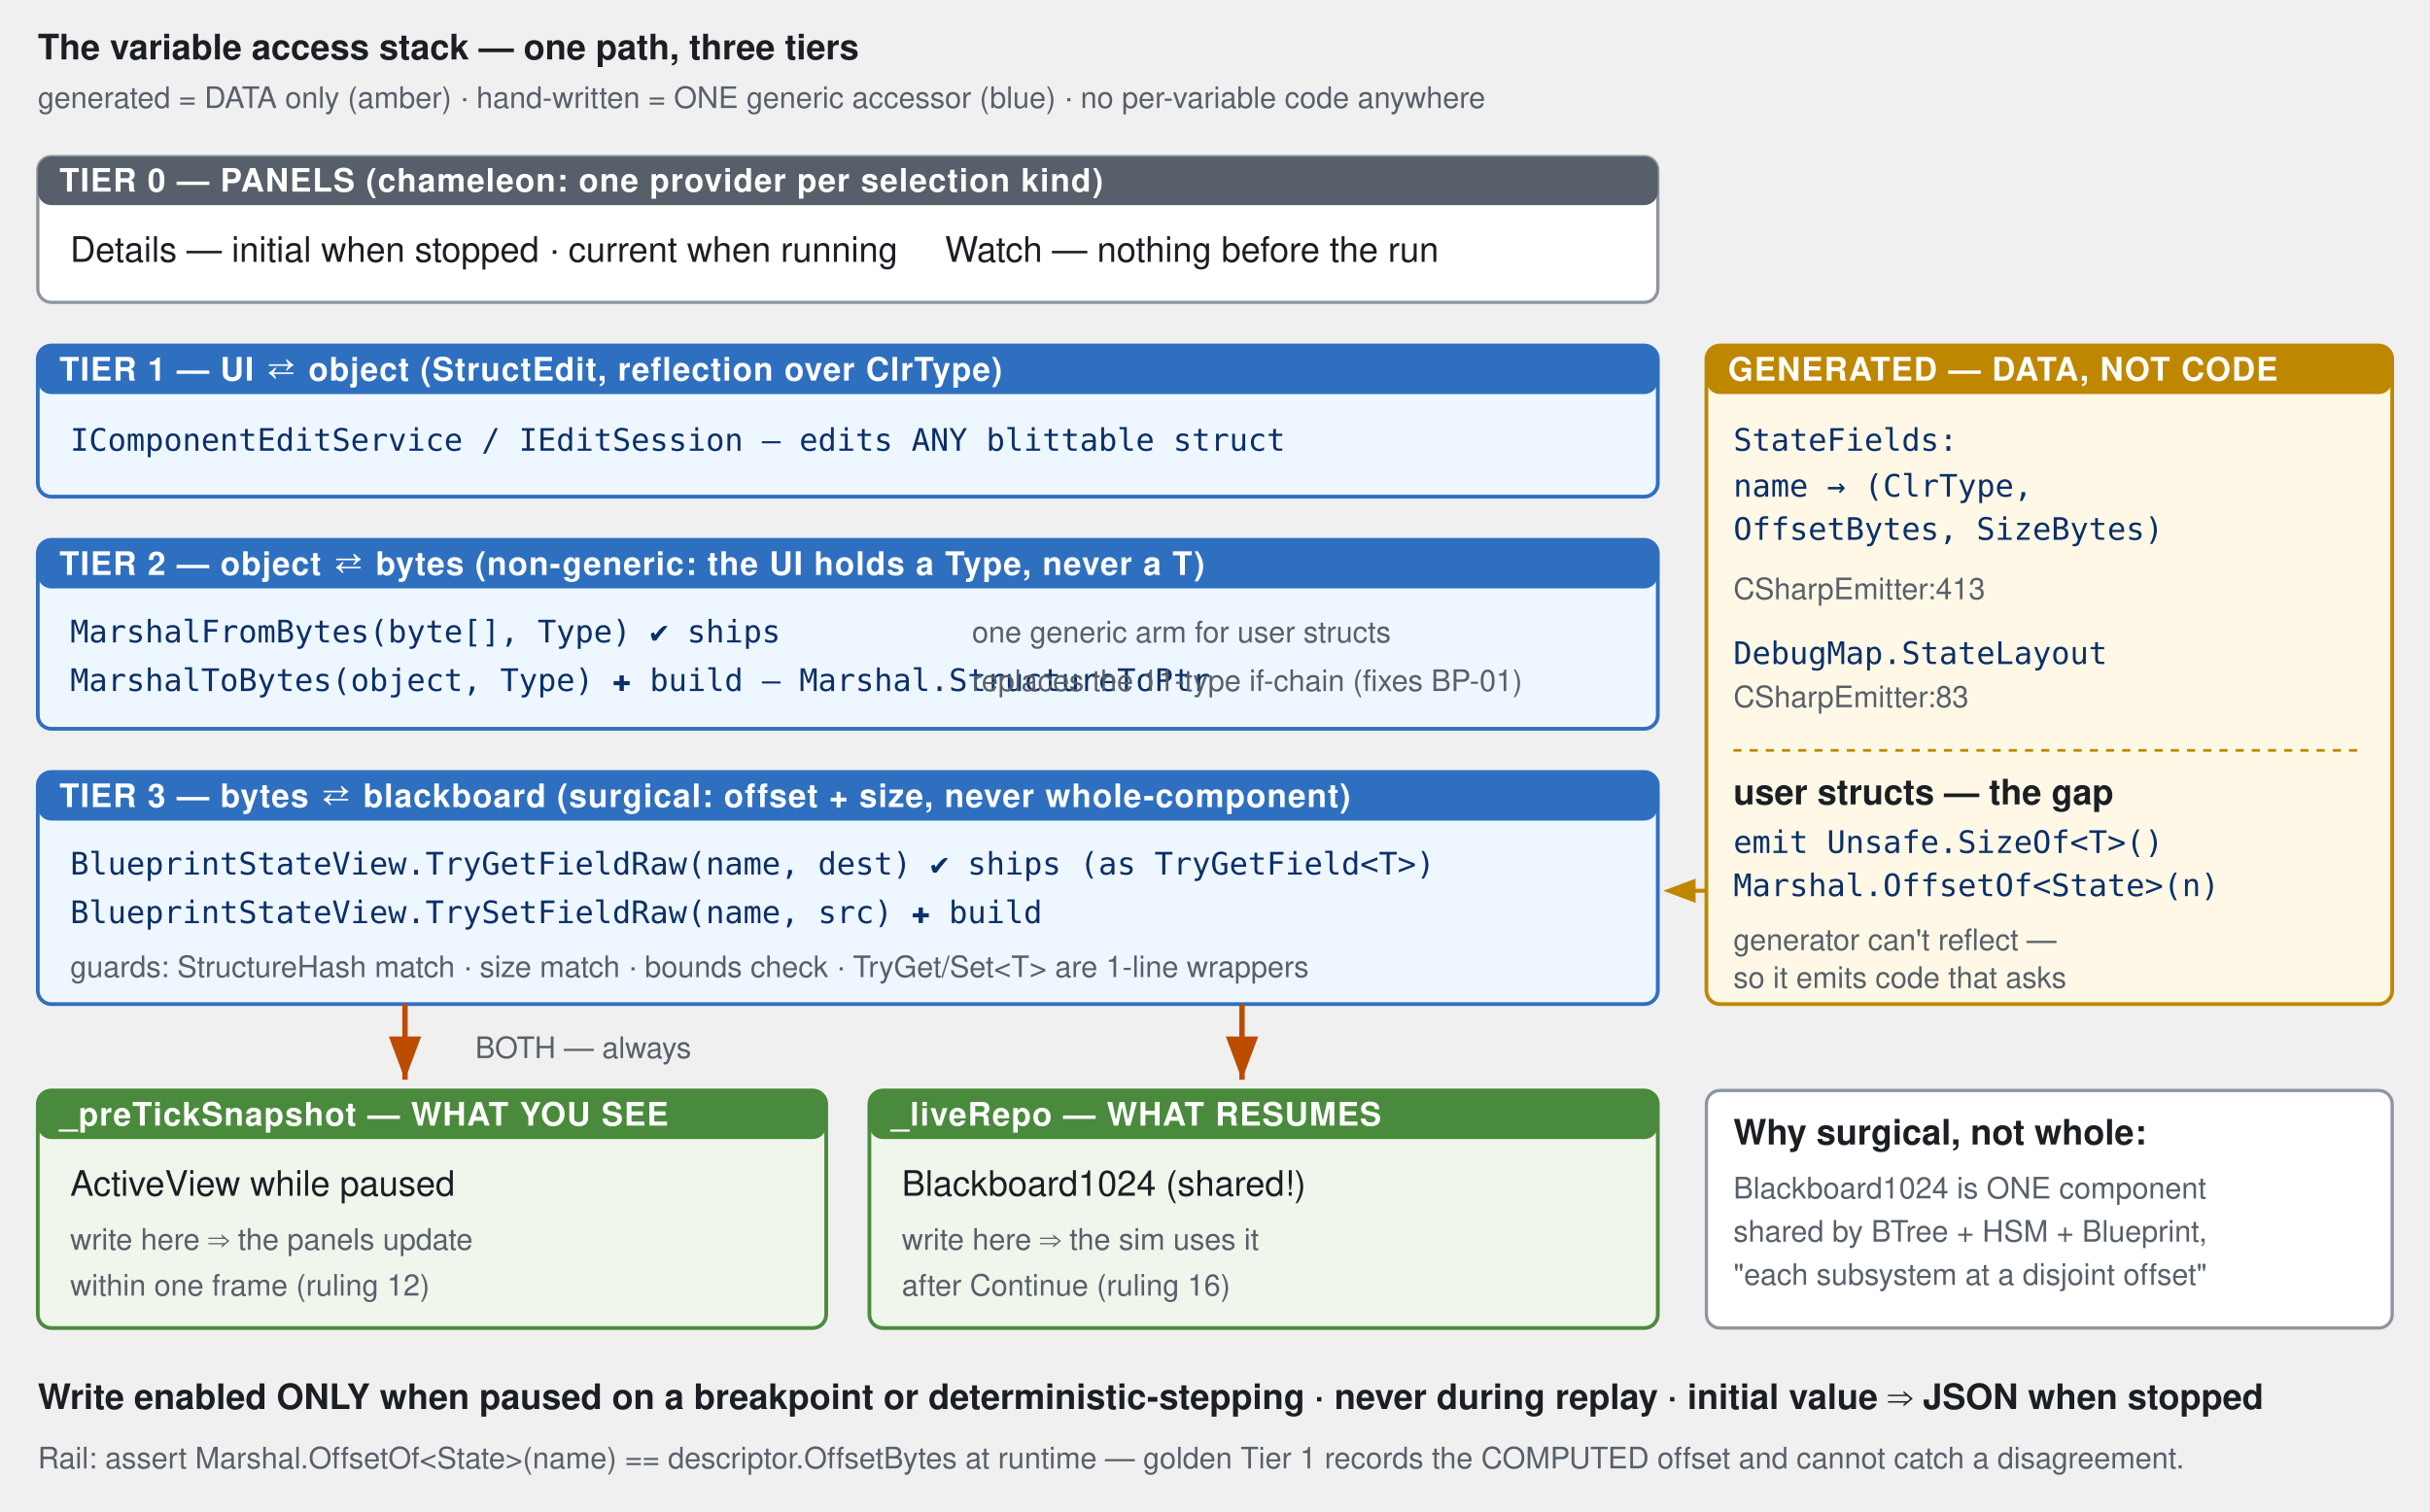
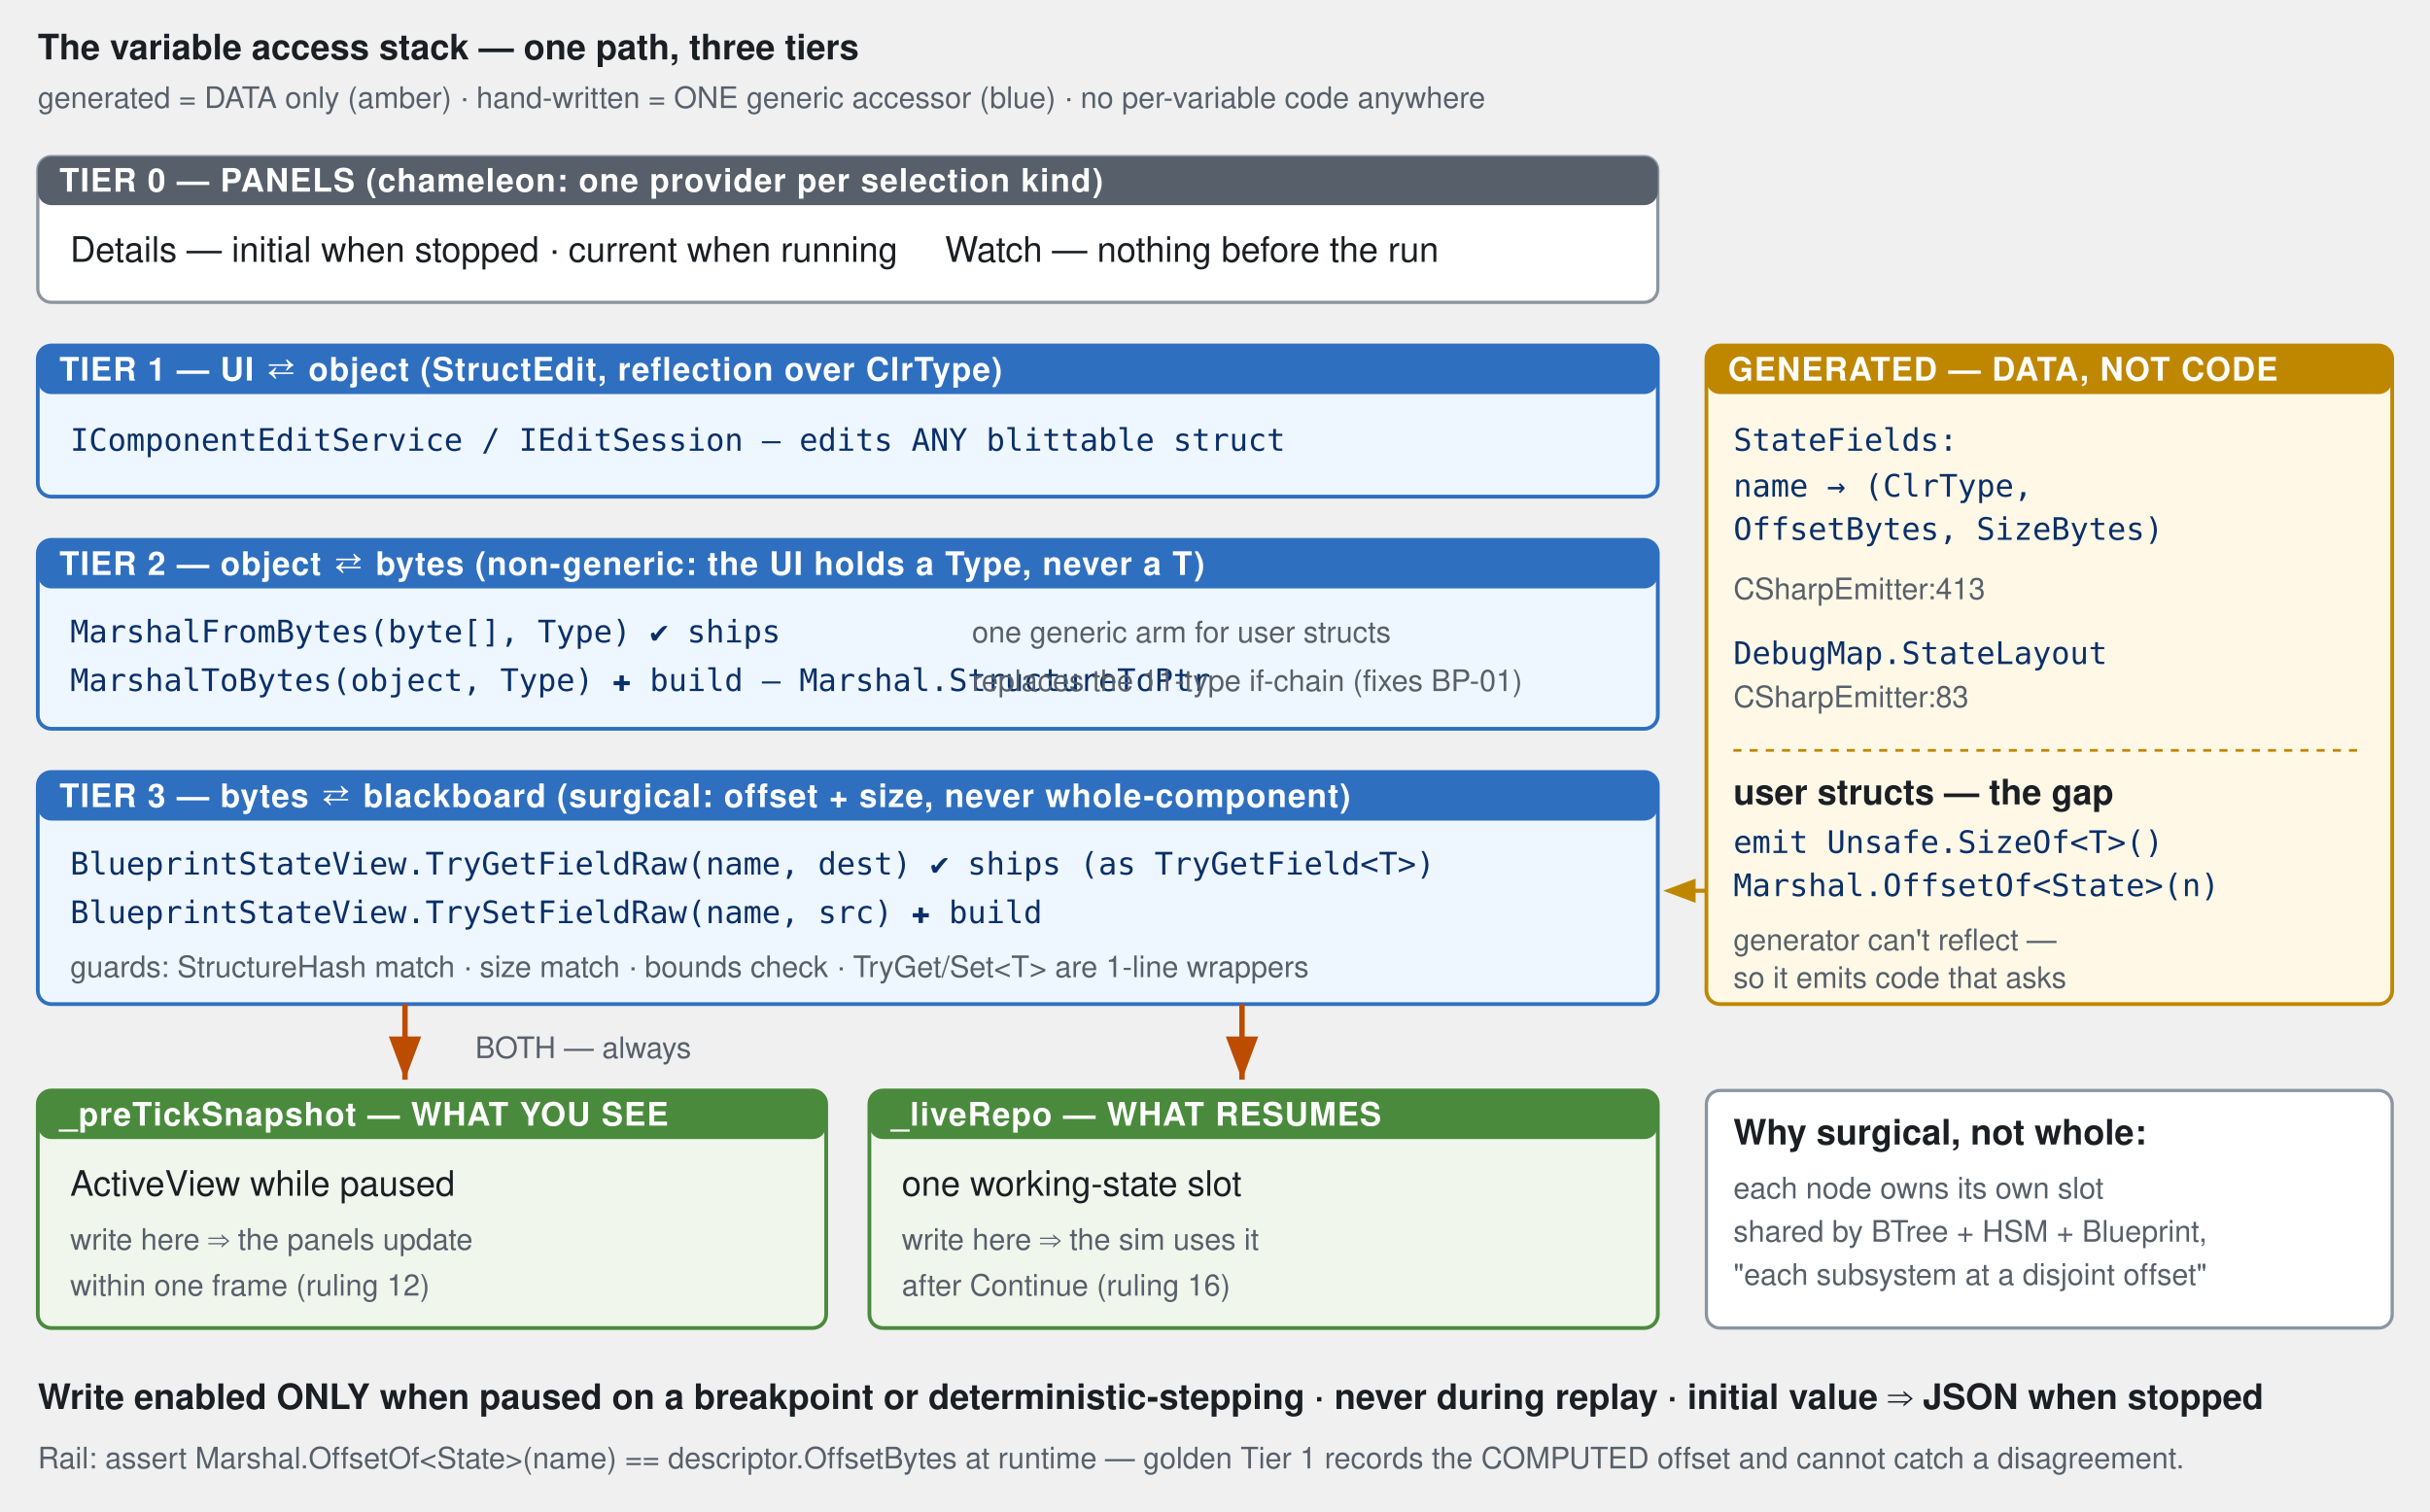
<svg xmlns="http://www.w3.org/2000/svg" viewBox="0 0 900 560" width="900" height="560" font-family="Segoe UI, Helvetica, Arial, sans-serif">
  <style>
    .t   { font-size:13px; fill:#1b1f24; }
    .tb  { font-size:13px; fill:#1b1f24; font-weight:600; }
    .s   { font-size:11px; fill:#57606a; }
    .m   { font-size:11.5px; fill:#0a3069; font-family:ui-monospace, Consolas, monospace; }
    .hd  { font-size:12px; fill:#ffffff; font-weight:700; letter-spacing:.4px; }
    .box { fill:#ffffff; stroke:#8c959f; stroke-width:1.2; rx:5; }
    .gen { fill:#fff8e6; stroke:#bf8700; stroke-width:1.4; rx:5; }
    .hw  { fill:#eef6ff; stroke:#2f6fbf; stroke-width:1.4; rx:5; }
    .mem { fill:#f0f6ec; stroke:#4a8a3c; stroke-width:1.4; rx:5; }
    .arr { stroke:#57606a; stroke-width:1.6; fill:none; marker-end:url(#a); }
    .arrw{ stroke:#bc4c00; stroke-width:2; fill:none; marker-end:url(#aw); }
    .dash{ stroke:#bf8700; stroke-width:1.5; fill:none; stroke-dasharray:5 3; marker-end:url(#ag); }
  </style>
  <defs>
    <marker id="a" markerWidth="9" markerHeight="9" refX="8" refY="3" orient="auto">
      <path d="M0,0 L8,3 L0,6 z" fill="#57606a" />
    </marker>
    <marker id="aw" markerWidth="9" markerHeight="9" refX="8" refY="3" orient="auto">
      <path d="M0,0 L8,3 L0,6 z" fill="#bc4c00" />
    </marker>
    <marker id="ag" markerWidth="9" markerHeight="9" refX="8" refY="3" orient="auto">
      <path d="M0,0 L8,3 L0,6 z" fill="#bf8700" />
    </marker>
  </defs>
  <text x="14" y="22" class="tb" font-size="15">The variable access stack — one path, three tiers</text>
  <text x="14" y="40" class="s">generated = DATA only (amber) · hand-written = ONE generic accessor (blue) · no per-variable code anywhere</text>
  <rect x="14" y="58" width="600" height="54" class="box" />
  <rect x="14" y="58" width="600" height="18" fill="#57606a" rx="5" />
  <text x="22" y="71" class="hd">TIER 0 — PANELS (chameleon: one provider per selection kind)</text>
  <text x="26" y="97" class="t">Details — initial when stopped · current when running</text>
  <text x="350" y="97" class="t">Watch — nothing before the run</text>
  <rect x="14" y="128" width="600" height="56" class="hw" />
  <rect x="14" y="128" width="600" height="18" fill="#2f6fbf" rx="5" />
  <text x="22" y="141" class="hd">TIER 1 — UI ⇄ object   (StructEdit, reflection over ClrType)</text>
  <text x="26" y="167" class="m">IComponentEditService / IEditSession — edits ANY blittable struct</text>
  <rect x="14" y="200" width="600" height="70" class="hw" />
  <rect x="14" y="200" width="600" height="18" fill="#2f6fbf" rx="5" />
  <text x="22" y="213" class="hd">TIER 2 — object ⇄ bytes   (non-generic: the UI holds a Type, never a T)</text>
  <text x="26" y="238" class="m">MarshalFromBytes(byte[], Type)   ✔ ships</text>
  <text x="26" y="256" class="m">MarshalToBytes(object, Type)     ✚ build  — Marshal.StructureToPtr</text>
  <text x="360" y="238" class="s">one generic arm for user structs</text>
  <text x="360" y="256" class="s">replaces the 11-type if-chain (fixes BP-01)</text>
  <rect x="14" y="286" width="600" height="86" class="hw" />
  <rect x="14" y="286" width="600" height="18" fill="#2f6fbf" rx="5" />
  <text x="22" y="299" class="hd">TIER 3 — bytes ⇄ blackboard   (surgical: offset + size, never whole-component)</text>
  <text x="26" y="324" class="m">BlueprintStateView.TryGetFieldRaw(name, dest)   ✔ ships (as TryGetField&lt;T&gt;)</text>
  <text x="26" y="342" class="m">BlueprintStateView.TrySetFieldRaw(name, src)    ✚ build</text>
  <text x="26" y="362" class="s">guards: StructureHash match · size match · bounds check · TryGet/Set&lt;T&gt; are 1-line wrappers</text>
  <rect x="632" y="128" width="254" height="244" class="gen" />
  <rect x="632" y="128" width="254" height="18" fill="#bf8700" rx="5" />
  <text x="640" y="141" class="hd">GENERATED — DATA, NOT CODE</text>
  <text x="642" y="167" class="m">StateFields:</text>
  <text x="642" y="184" class="m">  name → (ClrType,</text>
  <text x="642" y="200" class="m">   OffsetBytes, SizeBytes)</text>
  <text x="642" y="222" class="s">CSharpEmitter:413</text>
  <text x="642" y="246" class="m">DebugMap.StateLayout</text>
  <text x="642" y="262" class="s">CSharpEmitter:83</text>
  <line x1="642" y1="278" x2="876" y2="278" stroke="#bf8700" stroke-width="1" stroke-dasharray="3 3" />
  <text x="642" y="298" class="tb" font-size="12">user structs — the gap</text>
  <text x="642" y="316" class="m">emit Unsafe.SizeOf&lt;T&gt;()</text>
  <text x="642" y="332" class="m">Marshal.OffsetOf&lt;State&gt;(n)</text>
  <text x="642" y="352" class="s">generator can't reflect —</text>
  <text x="642" y="366" class="s">so it emits code that asks</text>
  <path class="dash" d="M632 330 L616 330" />
  <rect x="14" y="404" width="292" height="88" class="mem" />
  <rect x="14" y="404" width="292" height="18" fill="#4a8a3c" rx="5" />
  <text x="22" y="417" class="hd">_preTickSnapshot — WHAT YOU SEE</text>
  <text x="26" y="443" class="t">ActiveView while paused</text>
  <text x="26" y="463" class="s">write here ⇒ the panels update</text>
  <text x="26" y="480" class="s">within one frame (ruling 12)</text>
  <rect x="322" y="404" width="292" height="88" class="mem" />
  <rect x="322" y="404" width="292" height="18" fill="#4a8a3c" rx="5" />
  <text x="330" y="417" class="hd">_liveRepo — WHAT RESUMES</text>
-   <text x="334" y="443" class="t">Blackboard1024 (shared!)</text>
+   <text x="334" y="443" class="t">one working-state slot</text>
  <text x="334" y="463" class="s">write here ⇒ the sim uses it</text>
  <text x="334" y="480" class="s">after Continue (ruling 16)</text>
  <path class="arrw" d="M150 372 L150 400" />
  <path class="arrw" d="M460 372 L460 400" />
  <text x="176" y="392" class="s" fill="#bc4c00">BOTH — always</text>
  <rect x="632" y="404" width="254" height="88" class="box" />
  <text x="642" y="424" class="tb" font-size="12">Why surgical, not whole:</text>
-   <text x="642" y="444" class="s">Blackboard1024 is ONE component</text>
+   <text x="642" y="444" class="s">each node owns its own slot</text>
  <text x="642" y="460" class="s">shared by BTree + HSM + Blueprint,</text>
  <text x="642" y="476" class="s">"each subsystem at a disjoint offset"</text>
  <text x="14" y="522" class="tb" font-size="12">Write enabled ONLY when paused on a breakpoint or deterministic-stepping · never during replay · initial value ⇒ JSON when stopped</text>
  <text x="14" y="544" class="s">Rail: assert Marshal.OffsetOf&lt;State&gt;(name) == descriptor.OffsetBytes at runtime — golden Tier 1 records the COMPUTED offset and cannot catch a disagreement.</text>
</svg>
